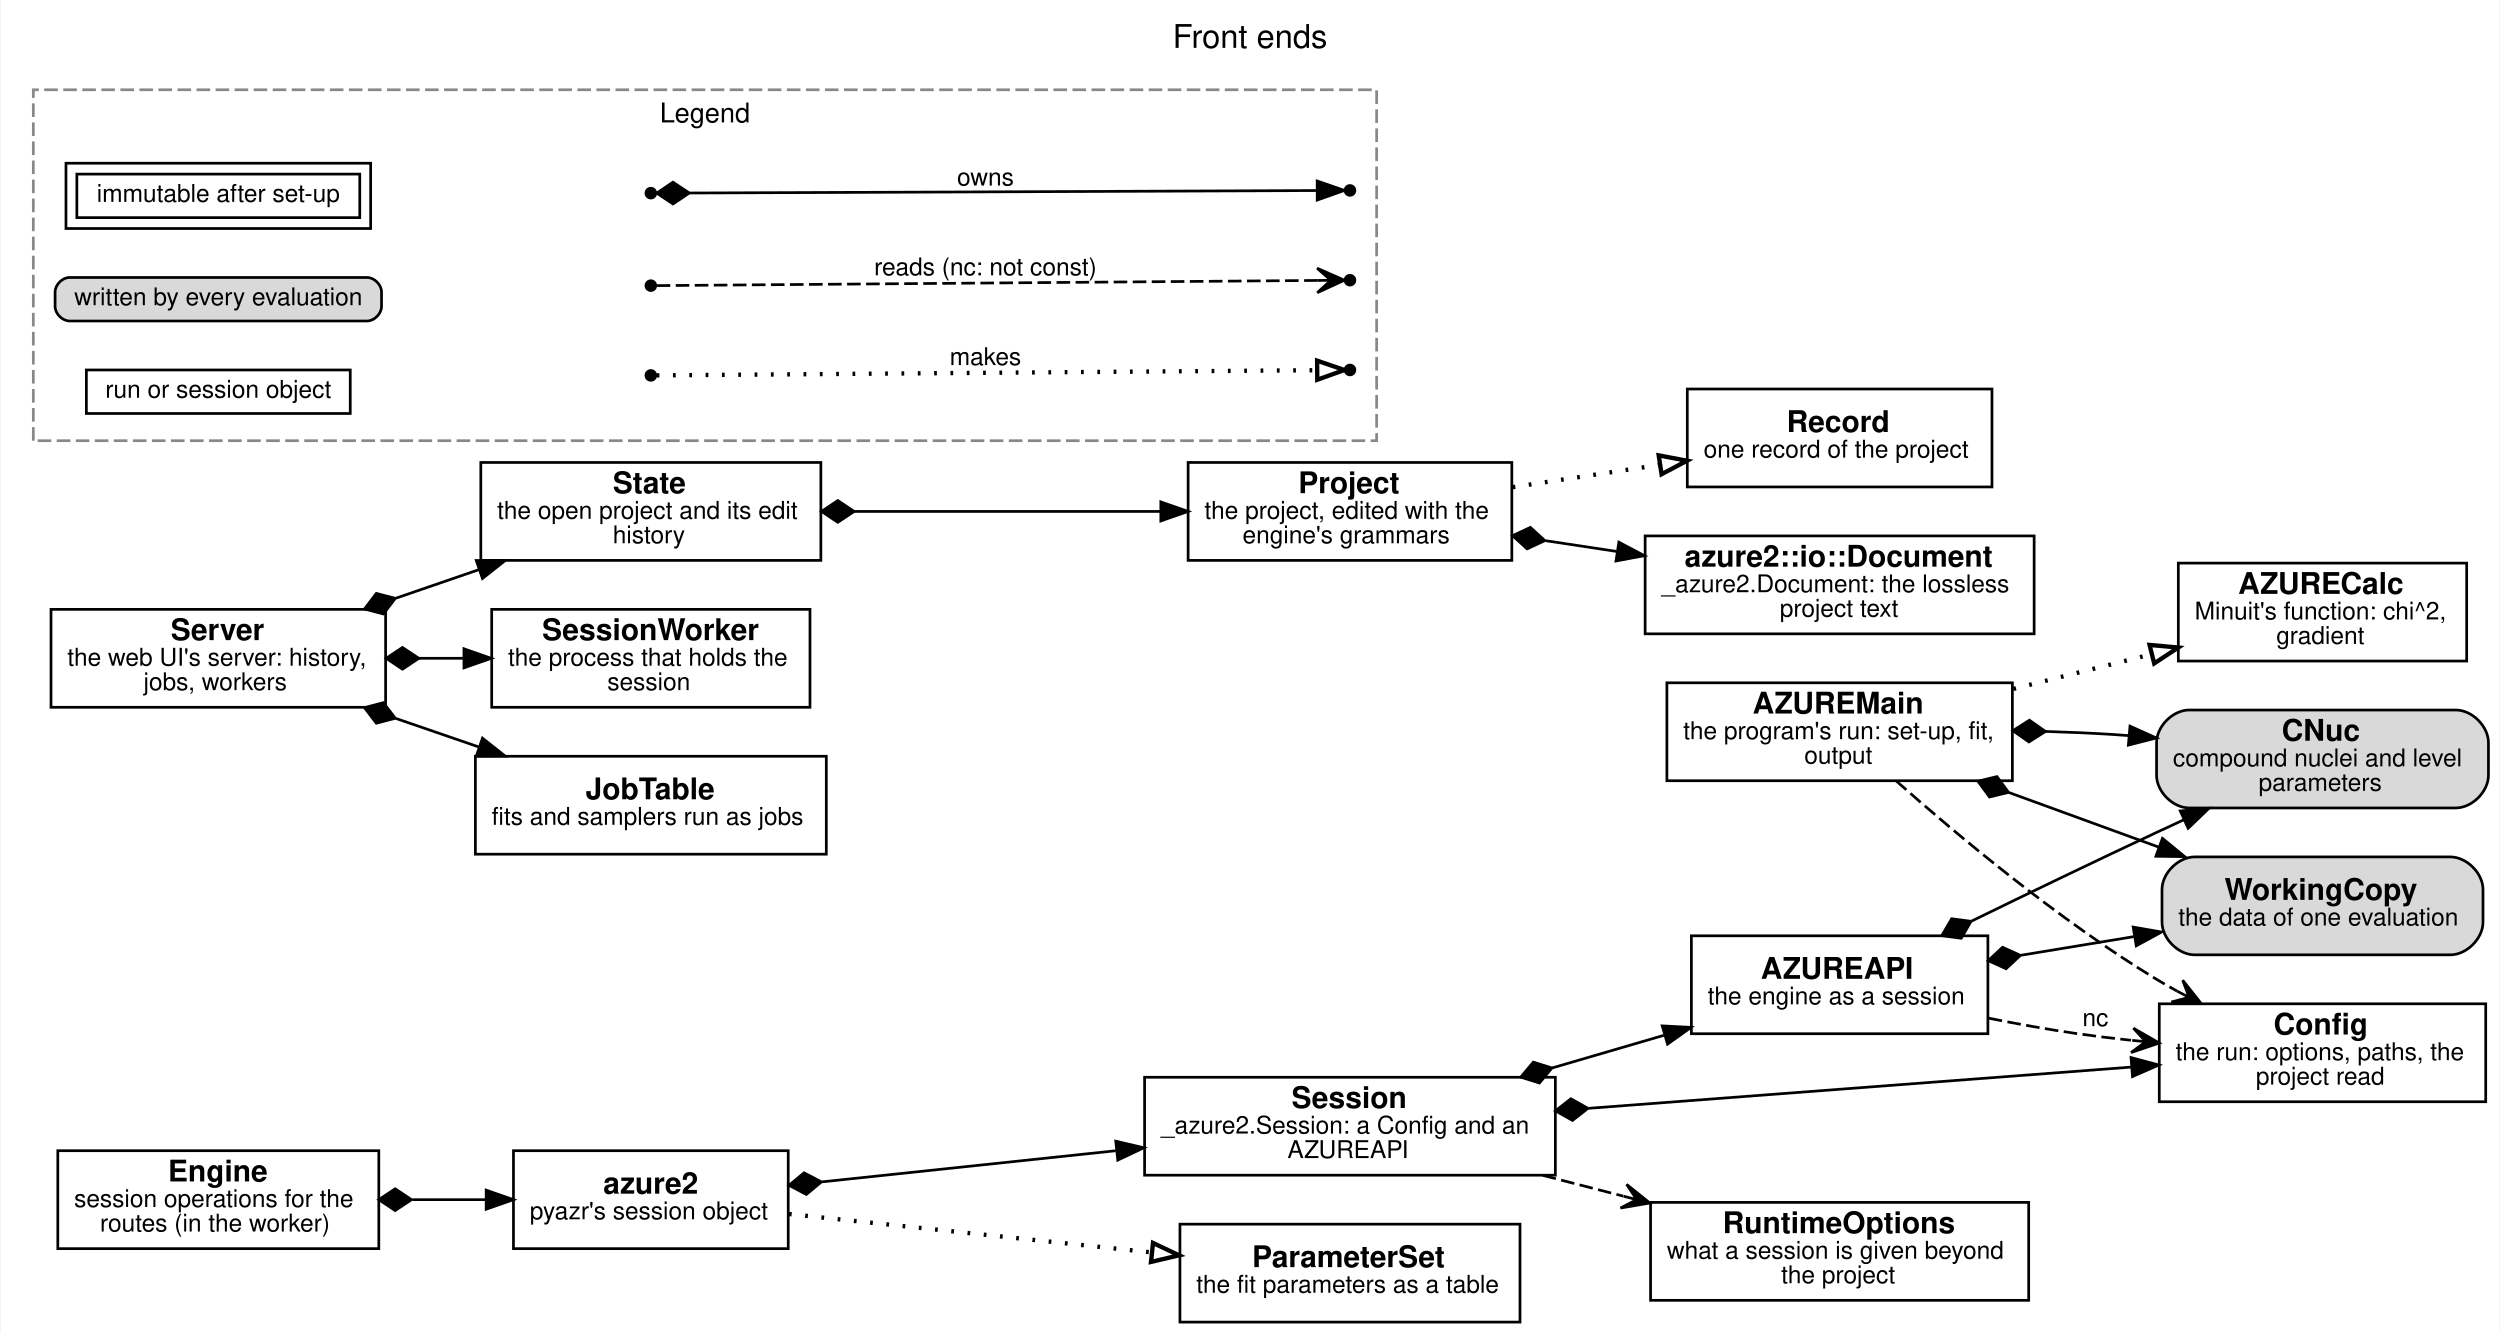
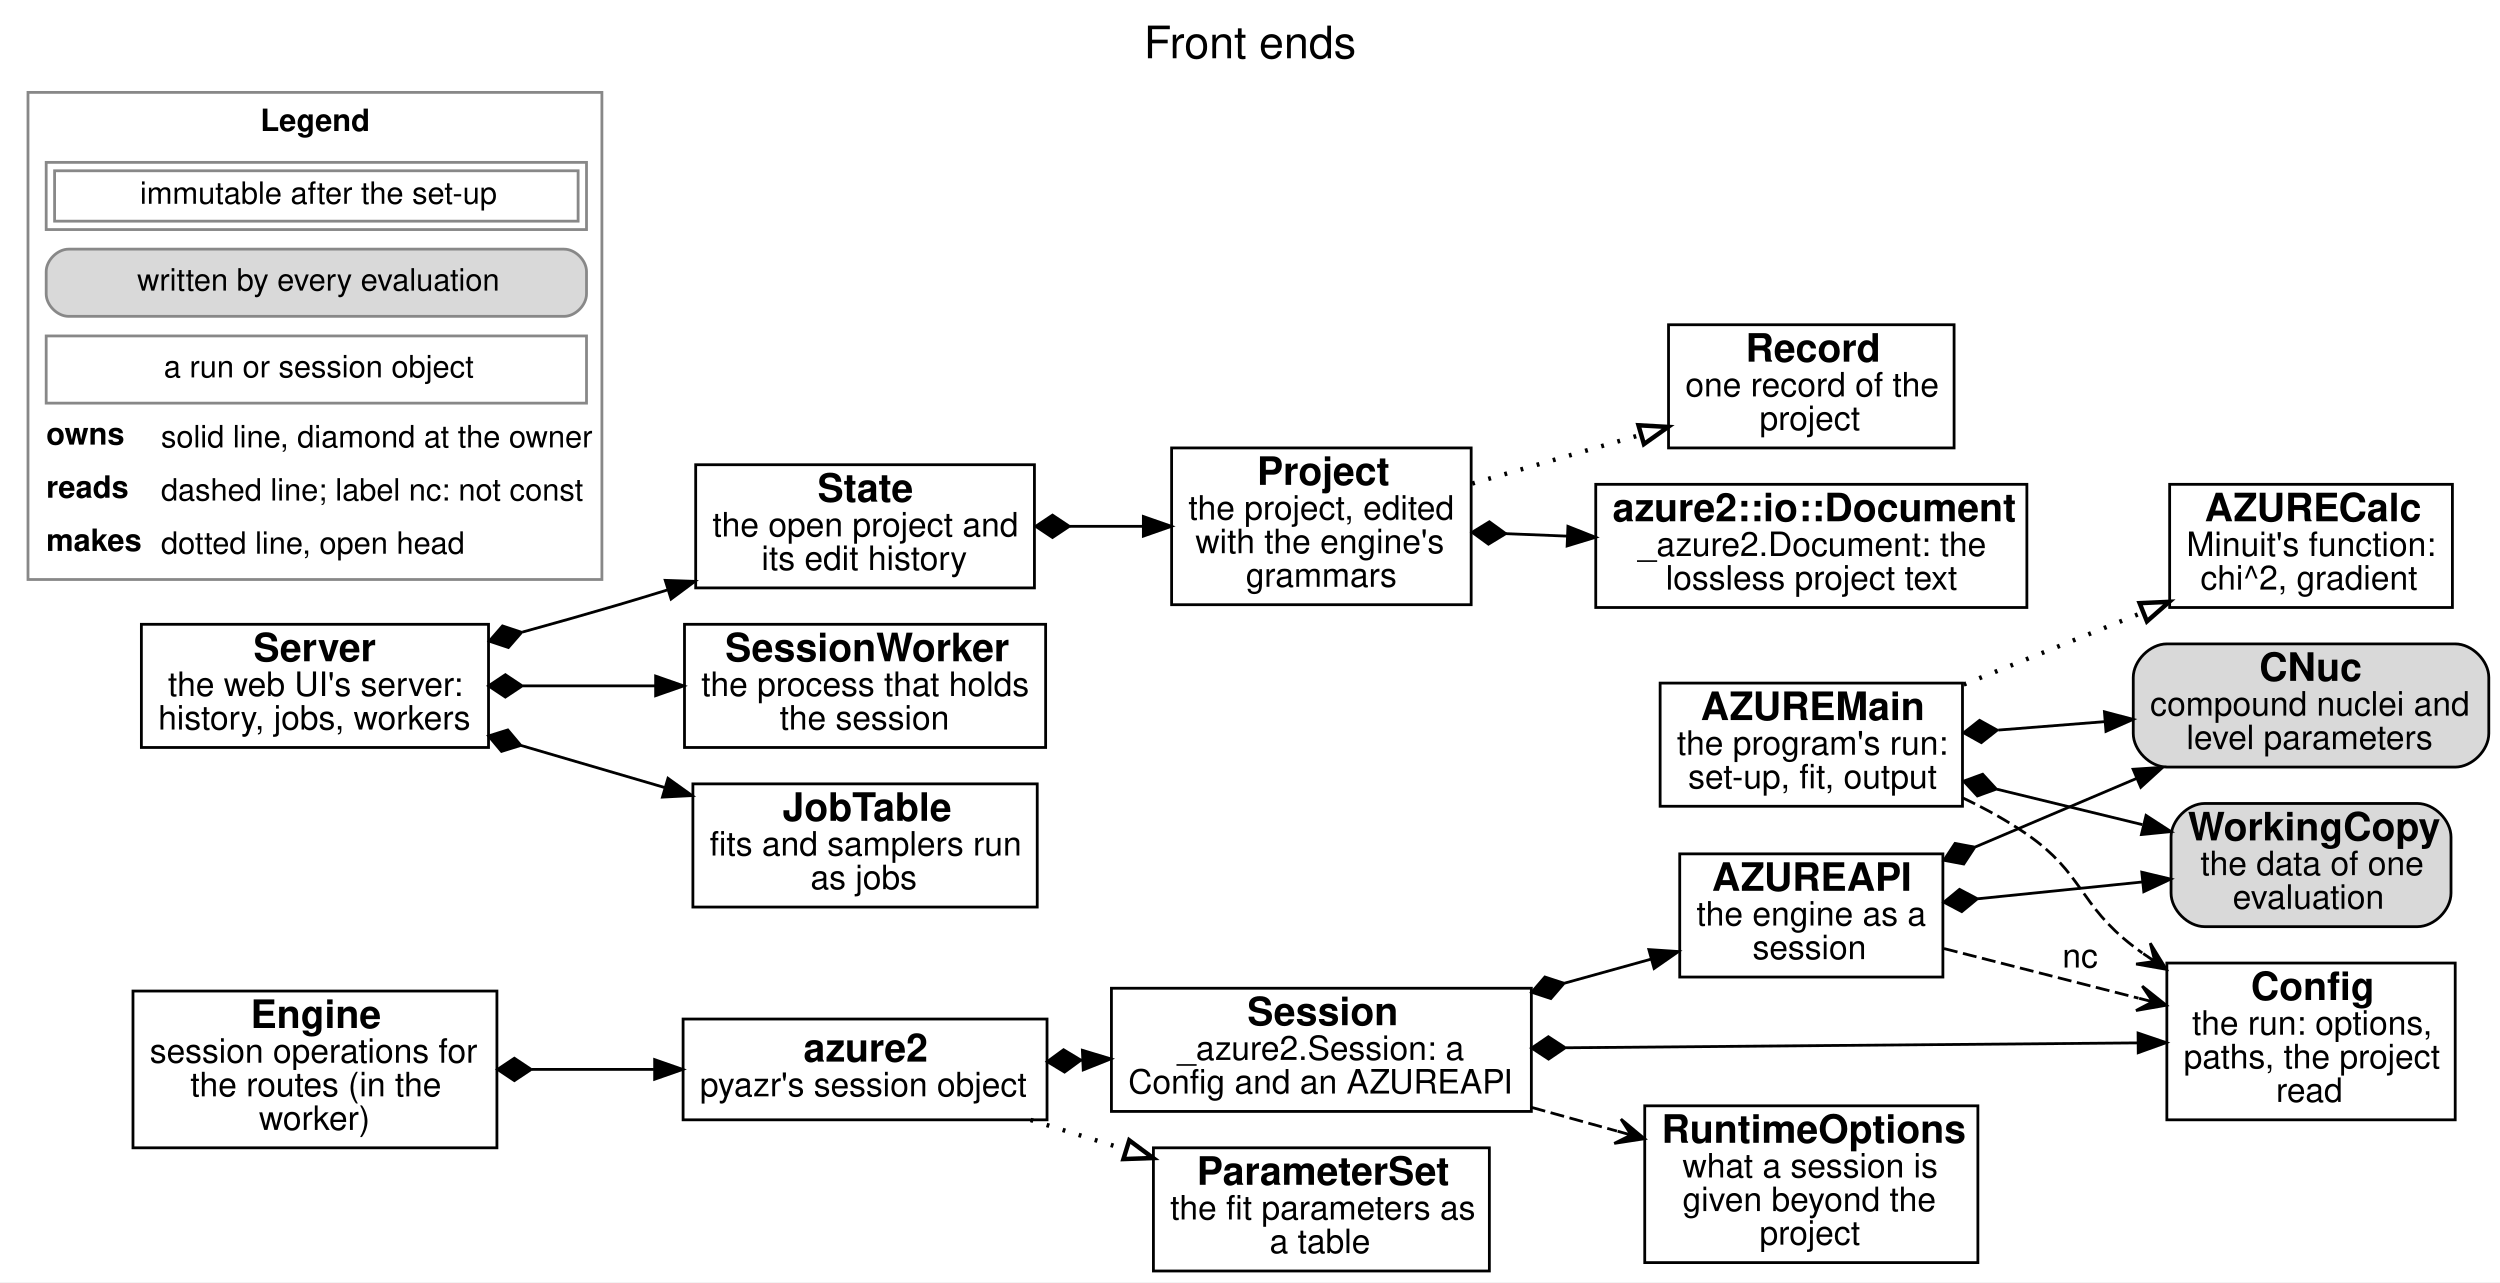
- <svg xmlns="http://www.w3.org/2000/svg" width="919pt" height="490pt" viewBox="0.00 0.00 918.50 490.00">
-   <g id="graph0" class="graph" transform="scale(1 1) rotate(0) translate(4 486)">
-     <polygon fill="white" stroke="transparent" points="-4,4 -4,-486 914.5,-486 914.5,4 -4,4" />
-     <text text-anchor="middle" x="455.25" y="-468.4" font-family="Helvetica" font-size="12.00">Front ends</text>
-     <g id="clust1" class="cluster">
-       <polygon fill="none" stroke="#888888" stroke-dasharray="5,2" points="8,-324 8,-453 501.8,-453 501.8,-324 8,-324" />
-       <text text-anchor="middle" x="254.9" y="-441" font-family="Helvetica" font-size="10.00">Legend</text>
-     </g>
+ <svg xmlns="http://www.w3.org/2000/svg" width="893pt" height="458pt" viewBox="0.00 0.00 893.00 458.00">
+   <g id="graph0" class="graph" transform="scale(1 1) rotate(0) translate(4 454)">
+     <polygon fill="white" stroke="transparent" points="-4,4 -4,-454 889,-454 889,4 -4,4" />
+     <text text-anchor="middle" x="442.5" y="-433.2" font-family="Helvetica" font-size="16.00">Front ends</text>
    <g id="node1" class="node">
-       <polygon fill="white" stroke="black" points="735.5,-235 608.5,-235 608.5,-199 735.5,-199 735.5,-235" />
-       <text text-anchor="start" x="640" y="-223.7" font-family="Helvetica" font-weight="bold" font-size="11.00">AZUREMain</text>
-       <text text-anchor="start" x="614.5" y="-214.3" font-family="Helvetica" font-size="9.00">the program's run: set-up, fit,</text>
-       <text text-anchor="start" x="659" y="-205.3" font-family="Helvetica" font-size="9.00">output</text>
+       <polygon fill="white" stroke="black" points="697,-210 589,-210 589,-166 697,-166 697,-210" />
+       <text text-anchor="start" x="603.5" y="-196.8" font-family="Helvetica" font-weight="bold" font-size="14.00">AZUREMain</text>
+       <text text-anchor="start" x="595" y="-184.4" font-family="Helvetica" font-size="12.00">the program's run:</text>
+       <text text-anchor="start" x="599" y="-172.4" font-family="Helvetica" font-size="12.00">set-up, fit, output</text>
    </g>
    <g id="node2" class="node">
-       <polygon fill="white" stroke="black" points="909.5,-117 789.5,-117 789.5,-81 909.5,-81 909.5,-117" />
-       <text text-anchor="start" x="831.5" y="-105.7" font-family="Helvetica" font-weight="bold" font-size="11.00">Config</text>
-       <text text-anchor="start" x="795.5" y="-96.3" font-family="Helvetica" font-size="9.00">the run: options, paths, the</text>
-       <text text-anchor="start" x="825" y="-87.3" font-family="Helvetica" font-size="9.00">project read</text>
+       <polygon fill="white" stroke="black" points="873,-110 770,-110 770,-54 873,-54 873,-110" />
+       <text text-anchor="start" x="800" y="-96.8" font-family="Helvetica" font-weight="bold" font-size="14.00">Config</text>
+       <text text-anchor="start" x="779" y="-84.4" font-family="Helvetica" font-size="12.00">the run: options,</text>
+       <text text-anchor="start" x="776" y="-72.4" font-family="Helvetica" font-size="12.00">paths, the project</text>
+       <text text-anchor="start" x="809" y="-60.4" font-family="Helvetica" font-size="12.00">read</text>
    </g>
    <g id="edge1" class="edge">
-       <path fill="none" stroke="black" stroke-dasharray="5,2" d="M692.75,-198.96C714.91,-179.33 752.48,-147.84 788.5,-126 790.93,-124.53 793.45,-123.09 796.02,-121.69" />
-       <polygon fill="black" stroke="black" points="804.92,-117.09 798.1,-125.68 800.47,-119.38 796.03,-121.68 796.03,-121.68 796.03,-121.68 800.47,-119.38 793.97,-117.68 804.92,-117.09 804.92,-117.09" />
+       <path fill="none" stroke="black" stroke-dasharray="5,2" d="M697.01,-169.04C705.01,-165.24 712.93,-160.88 720,-156 740.17,-142.06 738.55,-130.93 758,-116 759.05,-115.2 760.12,-114.4 761.2,-113.61" />
+       <polygon fill="black" stroke="black" points="769.82,-107.76 764.08,-117.1 765.69,-110.57 761.55,-113.38 761.55,-113.38 761.55,-113.38 765.69,-110.57 759.02,-109.65 769.82,-107.76 769.82,-107.76" />
    </g>
    <g id="node3" class="node">
-       <path fill="#d9d9d9" stroke="black" d="M898.5,-225C898.5,-225 800.5,-225 800.5,-225 794.5,-225 788.5,-219 788.5,-213 788.5,-213 788.5,-201 788.5,-201 788.5,-195 794.5,-189 800.5,-189 800.5,-189 898.5,-189 898.5,-189 904.5,-189 910.5,-195 910.5,-201 910.5,-201 910.5,-213 910.5,-213 910.5,-219 904.5,-225 898.5,-225" />
-       <text text-anchor="start" x="834.5" y="-213.7" font-family="Helvetica" font-weight="bold" font-size="11.00">CNuc</text>
-       <text text-anchor="start" x="794.5" y="-204.3" font-family="Helvetica" font-size="9.00">compound nuclei and level</text>
-       <text text-anchor="start" x="826" y="-195.3" font-family="Helvetica" font-size="9.00">parameters</text>
+       <path fill="#d9d9d9" stroke="black" d="M873,-224C873,-224 770,-224 770,-224 764,-224 758,-218 758,-212 758,-212 758,-192 758,-192 758,-186 764,-180 770,-180 770,-180 873,-180 873,-180 879,-180 885,-186 885,-192 885,-192 885,-212 885,-212 885,-218 879,-224 873,-224" />
+       <text text-anchor="start" x="803" y="-210.8" font-family="Helvetica" font-weight="bold" font-size="14.00">CNuc</text>
+       <text text-anchor="start" x="764" y="-198.4" font-family="Helvetica" font-size="12.00">compound nuclei and</text>
+       <text text-anchor="start" x="777" y="-186.4" font-family="Helvetica" font-size="12.00">level parameters</text>
    </g>
    <g id="edge2" class="edge">
-       <path fill="none" stroke="black" d="M747.81,-217.12C756.15,-216.87 764.51,-216.51 772.5,-216 774.44,-215.88 776.4,-215.74 778.39,-215.58" />
-       <polygon fill="black" stroke="black" points="747.67,-217.12 741.76,-221.26 735.67,-217.4 741.58,-213.26 747.67,-217.12" />
-       <polygon fill="black" stroke="black" points="778.74,-219.07 788.4,-214.72 778.14,-212.09 778.74,-219.07" />
+       <path fill="none" stroke="black" d="M709.81,-193.22C722.24,-194.21 735.31,-195.24 747.93,-196.24" />
+       <polygon fill="black" stroke="black" points="709.4,-193.19 703.1,-196.7 697.43,-192.24 703.73,-188.73 709.4,-193.19" />
+       <polygon fill="black" stroke="black" points="747.7,-199.74 757.94,-197.04 748.25,-192.76 747.7,-199.74" />
    </g>
    <g id="node4" class="node">
-       <path fill="#d9d9d9" stroke="black" d="M896.5,-171C896.5,-171 802.5,-171 802.5,-171 796.5,-171 790.5,-165 790.5,-159 790.5,-159 790.5,-147 790.5,-147 790.5,-141 796.5,-135 802.5,-135 802.5,-135 896.5,-135 896.5,-135 902.5,-135 908.5,-141 908.5,-147 908.5,-147 908.5,-159 908.5,-159 908.5,-165 902.5,-171 896.5,-171" />
-       <text text-anchor="start" x="813.5" y="-155.2" font-family="Helvetica" font-weight="bold" font-size="11.00">WorkingCopy</text>
-       <text text-anchor="start" x="796.5" y="-145.8" font-family="Helvetica" font-size="9.00">the data of one evaluation</text>
+       <path fill="#d9d9d9" stroke="black" d="M859.5,-167C859.5,-167 783.5,-167 783.5,-167 777.5,-167 771.5,-161 771.5,-155 771.5,-155 771.5,-135 771.5,-135 771.5,-129 777.5,-123 783.5,-123 783.5,-123 859.5,-123 859.5,-123 865.5,-123 871.5,-129 871.5,-135 871.5,-135 871.5,-155 871.5,-155 871.5,-161 865.5,-167 859.5,-167" />
+       <text text-anchor="start" x="777.5" y="-153.8" font-family="Helvetica" font-weight="bold" font-size="14.00">WorkingCopy</text>
+       <text text-anchor="start" x="782" y="-141.4" font-family="Helvetica" font-size="12.00">the data of one</text>
+       <text text-anchor="start" x="793.5" y="-129.4" font-family="Helvetica" font-size="12.00">evaluation</text>
    </g>
    <g id="edge3" class="edge">
-       <path fill="none" stroke="black" d="M734.29,-194.65C752.11,-188.15 771.53,-181.07 789.23,-174.62" />
-       <polygon fill="black" stroke="black" points="734.1,-194.72 729.83,-200.53 722.82,-198.83 727.09,-193.02 734.1,-194.72" />
-       <polygon fill="black" stroke="black" points="790.66,-177.82 798.86,-171.1 788.26,-171.24 790.66,-177.82" />
+       <path fill="none" stroke="black" d="M709.3,-172.09C726.33,-167.94 744.59,-163.49 761.29,-159.43" />
+       <polygon fill="black" stroke="black" points="709.09,-172.14 704.21,-177.45 697.43,-174.98 702.32,-169.68 709.09,-172.14" />
+       <polygon fill="black" stroke="black" points="762.57,-162.72 771.46,-156.95 760.92,-155.91 762.57,-162.72" />
    </g>
    <g id="node5" class="node">
-       <polygon fill="white" stroke="black" points="902.5,-279 796.5,-279 796.5,-243 902.5,-243 902.5,-279" />
-       <text text-anchor="start" x="818.5" y="-267.7" font-family="Helvetica" font-weight="bold" font-size="11.00">AZURECalc</text>
-       <text text-anchor="start" x="802.5" y="-258.3" font-family="Helvetica" font-size="9.00">Minuit's function: chi^2,</text>
-       <text text-anchor="start" x="832.5" y="-249.3" font-family="Helvetica" font-size="9.00">gradient</text>
+       <polygon fill="white" stroke="black" points="872,-281 771,-281 771,-237 872,-237 872,-281" />
+       <text text-anchor="start" x="783.5" y="-267.8" font-family="Helvetica" font-weight="bold" font-size="14.00">AZURECalc</text>
+       <text text-anchor="start" x="777" y="-255.4" font-family="Helvetica" font-size="12.00">Minuit's function:</text>
+       <text text-anchor="start" x="782" y="-243.4" font-family="Helvetica" font-size="12.00">chi^2, gradient</text>
    </g>
    <g id="edge4" class="edge">
-       <path fill="none" stroke="black" stroke-width="1.6" stroke-dasharray="1,5" d="M735.86,-232.76C752.32,-236.89 770.04,-241.33 786.45,-245.44" />
-       <polygon fill="none" stroke="black" stroke-width="1.6" points="785.93,-248.92 796.48,-247.96 787.63,-242.13 785.93,-248.92" />
+       <path fill="none" stroke="black" stroke-width="1.6" stroke-dasharray="1,5" d="M697.43,-209.5C717.67,-217.64 740.82,-226.95 761.53,-235.28" />
+       <polygon fill="none" stroke="black" stroke-width="1.6" points="760.28,-238.55 770.86,-239.03 762.89,-232.05 760.28,-238.55" />
    </g>
    <g id="node6" class="node">
-       <polygon fill="white" stroke="black" points="726.5,-142 617.5,-142 617.5,-106 726.5,-106 726.5,-142" />
-       <text text-anchor="start" x="643" y="-126.2" font-family="Helvetica" font-weight="bold" font-size="11.00">AZUREAPI</text>
-       <text text-anchor="start" x="623.5" y="-116.8" font-family="Helvetica" font-size="9.00">the engine as a session</text>
+       <polygon fill="white" stroke="black" points="690,-149 596,-149 596,-105 690,-105 690,-149" />
+       <text text-anchor="start" x="607.5" y="-135.8" font-family="Helvetica" font-weight="bold" font-size="14.00">AZUREAPI</text>
+       <text text-anchor="start" x="602" y="-123.4" font-family="Helvetica" font-size="12.00">the engine as a</text>
+       <text text-anchor="start" x="622" y="-111.4" font-family="Helvetica" font-size="12.00">session</text>
    </g>
    <g id="edge5" class="edge">
-       <path fill="none" stroke="black" stroke-dasharray="5,2" d="M726.8,-111.71C737.59,-109.55 748.87,-107.52 759.5,-106 765.84,-105.09 772.46,-104.3 779.09,-103.6" />
-       <polygon fill="black" stroke="black" points="789.5,-102.58 779.98,-108.04 784.52,-103.07 779.55,-103.56 779.55,-103.56 779.55,-103.56 784.52,-103.07 779.11,-99.08 789.5,-102.58 789.5,-102.58" />
-       <text text-anchor="middle" x="766" y="-108.8" font-family="Helvetica" font-size="9.00"> nc</text>
+       <path fill="none" stroke="black" stroke-dasharray="5,2" d="M690.37,-115.18C711.64,-109.76 737.12,-103.26 759.88,-97.45" />
+       <polygon fill="black" stroke="black" points="769.79,-94.93 761.21,-101.76 764.94,-96.17 760.1,-97.4 760.1,-97.4 760.1,-97.4 764.94,-96.17 758.98,-93.04 769.79,-94.93 769.79,-94.93" />
+       <text text-anchor="middle" x="739" y="-108.4" font-family="Helvetica" font-size="12.00"> nc</text>
    </g>
    <g id="edge6" class="edge">
-       <path fill="none" stroke="black" d="M720.36,-147.34C741.19,-157.51 766,-169.48 788.5,-180 791.8,-181.54 795.21,-183.12 798.64,-184.7" />
-       <polygon fill="black" stroke="black" points="720.32,-147.32 713.18,-148.28 709.54,-142.05 716.69,-141.09 720.32,-147.32" />
-       <polygon fill="black" stroke="black" points="797.21,-187.89 807.76,-188.86 800.12,-181.52 797.21,-187.89" />
+       <path fill="none" stroke="black" d="M701.68,-151.51C720.11,-159.34 740.56,-168.03 759.23,-175.97" />
+       <polygon fill="black" stroke="black" points="701.42,-151.4 694.33,-152.73 690.37,-146.71 697.46,-145.37 701.42,-151.4" />
+       <polygon fill="black" stroke="black" points="757.95,-179.22 768.52,-179.91 760.69,-172.78 757.95,-179.22" />
    </g>
    <g id="edge7" class="edge">
-       <path fill="none" stroke="black" d="M738.71,-134.86C752.22,-137.09 766.48,-139.45 780.08,-141.69" />
-       <polygon fill="black" stroke="black" points="738.45,-134.81 731.88,-137.78 726.61,-132.86 733.18,-129.89 738.45,-134.81" />
-       <polygon fill="black" stroke="black" points="779.9,-145.21 790.34,-143.39 781.04,-138.31 779.9,-145.21" />
+       <path fill="none" stroke="black" d="M702.44,-132.96C721.36,-134.89 742.36,-137.03 761.34,-138.97" />
+       <polygon fill="black" stroke="black" points="702.31,-132.95 695.94,-136.32 690.37,-131.73 696.75,-128.36 702.31,-132.95" />
+       <polygon fill="black" stroke="black" points="761.05,-142.45 771.35,-139.99 761.76,-135.49 761.05,-142.45" />
    </g>
    <g id="node7" class="node">
-       <polygon fill="white" stroke="black" points="567.5,-90 416.5,-90 416.5,-54 567.5,-54 567.5,-90" />
-       <text text-anchor="start" x="470.5" y="-78.7" font-family="Helvetica" font-weight="bold" font-size="11.00">Session</text>
-       <text text-anchor="start" x="422.5" y="-69.3" font-family="Helvetica" font-size="9.00">_azure2.Session: a Config and an</text>
-       <text text-anchor="start" x="469" y="-60.3" font-family="Helvetica" font-size="9.00">AZUREAPI</text>
+       <polygon fill="white" stroke="black" points="543,-101 393,-101 393,-57 543,-57 543,-101" />
+       <text text-anchor="start" x="441.5" y="-87.8" font-family="Helvetica" font-weight="bold" font-size="14.00">Session</text>
+       <text text-anchor="start" x="416.5" y="-75.4" font-family="Helvetica" font-size="12.00">_azure2.Session: a</text>
+       <text text-anchor="start" x="399" y="-63.4" font-family="Helvetica" font-size="12.00">Config and an AZUREAPI</text>
    </g>
    <g id="edge8" class="edge">
-       <path fill="none" stroke="black" d="M579.81,-78.59C641.18,-83.25 722.35,-89.42 779.36,-93.75" />
-       <polygon fill="black" stroke="black" points="579.49,-78.57 573.2,-82.1 567.52,-77.66 573.81,-74.13 579.49,-78.57" />
-       <polygon fill="black" stroke="black" points="779.12,-97.24 789.35,-94.51 779.65,-90.26 779.12,-97.24" />
+       <path fill="none" stroke="black" d="M555.39,-79.74C618.73,-80.28 703.17,-81 759.56,-81.48" />
+       <polygon fill="black" stroke="black" points="555.11,-79.74 549.08,-83.68 543.11,-79.63 549.15,-75.68 555.11,-79.74" />
+       <polygon fill="black" stroke="black" points="759.72,-84.98 769.75,-81.57 759.78,-77.98 759.72,-84.98" />
    </g>
    <g id="edge9" class="edge">
-       <path fill="none" stroke="black" d="M566.41,-93.45C580.01,-97.42 594.11,-101.54 607.39,-105.42" />
-       <polygon fill="black" stroke="black" points="566.27,-93.41 559.39,-95.56 554.76,-90.04 561.64,-87.88 566.27,-93.41" />
-       <polygon fill="black" stroke="black" points="606.78,-108.89 617.36,-108.33 608.74,-102.17 606.78,-108.89" />
+       <path fill="none" stroke="black" d="M554.87,-102.82C565.39,-105.74 575.92,-108.67 585.84,-111.42" />
+       <polygon fill="black" stroke="black" points="554.68,-102.77 547.83,-105.02 543.12,-99.57 549.97,-97.31 554.68,-102.77" />
+       <polygon fill="black" stroke="black" points="584.97,-114.81 595.54,-114.11 586.84,-108.06 584.97,-114.81" />
    </g>
    <g id="node8" class="node">
-       <polygon fill="white" stroke="black" points="741.5,-44 602.5,-44 602.5,-8 741.5,-8 741.5,-44" />
-       <text text-anchor="start" x="629" y="-32.7" font-family="Helvetica" font-weight="bold" font-size="11.00">RuntimeOptions</text>
-       <text text-anchor="start" x="608.5" y="-23.3" font-family="Helvetica" font-size="9.00">what a session is given beyond</text>
-       <text text-anchor="start" x="650.5" y="-14.3" font-family="Helvetica" font-size="9.00">the project</text>
+       <polygon fill="white" stroke="black" points="702.5,-59 583.5,-59 583.5,-3 702.5,-3 702.5,-59" />
+       <text text-anchor="start" x="589.5" y="-45.8" font-family="Helvetica" font-weight="bold" font-size="14.00">RuntimeOptions</text>
+       <text text-anchor="start" x="597" y="-33.4" font-family="Helvetica" font-size="12.00">what a session is</text>
+       <text text-anchor="start" x="597" y="-21.4" font-family="Helvetica" font-size="12.00">given beyond the</text>
+       <text text-anchor="start" x="624.5" y="-9.4" font-family="Helvetica" font-size="12.00">project</text>
    </g>
    <g id="edge10" class="edge">
-       <path fill="none" stroke="black" stroke-dasharray="5,2" d="M562.84,-53.95C572.55,-51.44 582.59,-48.85 592.45,-46.3" />
-       <polygon fill="black" stroke="black" points="602.24,-43.77 593.68,-50.63 597.4,-45.02 592.56,-46.27 592.56,-46.27 592.56,-46.27 597.4,-45.02 591.43,-41.92 602.24,-43.77 602.24,-43.77" />
+       <path fill="none" stroke="black" stroke-dasharray="5,2" d="M543.12,-58.43C553.23,-55.63 563.57,-52.76 573.58,-49.98" />
+       <polygon fill="black" stroke="black" points="583.45,-47.25 575.01,-54.26 578.63,-48.58 573.81,-49.92 573.81,-49.92 573.81,-49.92 578.63,-48.58 572.61,-45.58 583.45,-47.25 583.45,-47.25" />
    </g>
    <g id="node9" class="node">
-       <polygon fill="white" stroke="black" points="285.5,-63 184.5,-63 184.5,-27 285.5,-27 285.5,-63" />
-       <text text-anchor="start" x="217.5" y="-47.2" font-family="Helvetica" font-weight="bold" font-size="11.00">azure2</text>
-       <text text-anchor="start" x="190.5" y="-37.8" font-family="Helvetica" font-size="9.00">pyazr's session object</text>
+       <polygon fill="white" stroke="black" points="370,-90 240,-90 240,-54 370,-54 370,-90" />
+       <text text-anchor="start" x="283" y="-74.8" font-family="Helvetica" font-weight="bold" font-size="14.00">azure2</text>
+       <text text-anchor="start" x="246" y="-62.4" font-family="Helvetica" font-size="12.00">pyazr's session object</text>
    </g>
    <g id="edge11" class="edge">
-       <path fill="none" stroke="black" d="M297.96,-51.56C330.39,-54.99 370.6,-59.25 405.91,-62.99" />
-       <polygon fill="black" stroke="black" points="297.71,-51.53 291.32,-54.88 285.77,-50.27 292.16,-46.92 297.71,-51.53" />
-       <polygon fill="black" stroke="black" points="405.9,-66.51 416.21,-64.08 406.64,-59.55 405.9,-66.51" />
+       <path fill="none" stroke="black" d="M382.1,-75.31C382.32,-75.32 382.54,-75.33 382.77,-75.34" />
+       <polygon fill="black" stroke="black" points="382.08,-75.31 375.91,-79.04 370.09,-74.79 376.26,-71.05 382.08,-75.31" />
+       <polygon fill="black" stroke="black" points="382.63,-78.83 392.77,-75.77 382.93,-71.84 382.63,-78.83" />
    </g>
    <g id="node10" class="node">
-       <polygon fill="white" stroke="black" points="554.5,-36 429.5,-36 429.5,0 554.5,0 554.5,-36" />
-       <text text-anchor="start" x="456" y="-20.2" font-family="Helvetica" font-weight="bold" font-size="11.00">ParameterSet</text>
-       <text text-anchor="start" x="435.5" y="-10.8" font-family="Helvetica" font-size="9.00">the fit parameters as a table</text>
+       <polygon fill="white" stroke="black" points="528,-44 408,-44 408,0 528,0 528,-44" />
+       <text text-anchor="start" x="423.5" y="-30.8" font-family="Helvetica" font-weight="bold" font-size="14.00">ParameterSet</text>
+       <text text-anchor="start" x="414" y="-18.4" font-family="Helvetica" font-size="12.00">the fit parameters as</text>
+       <text text-anchor="start" x="449.5" y="-6.4" font-family="Helvetica" font-size="12.00">a table</text>
    </g>
    <g id="edge12" class="edge">
-       <path fill="none" stroke="black" stroke-width="1.6" stroke-dasharray="1,5" d="M285.77,-39.73C323.75,-35.71 376.6,-30.11 419.15,-25.61" />
-       <polygon fill="none" stroke="black" stroke-width="1.6" points="419.6,-29.08 429.18,-24.55 418.86,-22.12 419.6,-29.08" />
+       <path fill="none" stroke="black" stroke-width="1.6" stroke-dasharray="1,5" d="M364.12,-53.95C375.13,-50.53 386.74,-46.92 398.05,-43.41" />
+       <polygon fill="none" stroke="black" stroke-width="1.6" points="399.37,-46.67 407.88,-40.36 397.29,-39.98 399.37,-46.67" />
    </g>
    <g id="node11" class="node">
-       <polygon fill="white" stroke="black" points="551.5,-316 432.5,-316 432.5,-280 551.5,-280 551.5,-316" />
-       <text text-anchor="start" x="473" y="-304.7" font-family="Helvetica" font-weight="bold" font-size="11.00">Project</text>
-       <text text-anchor="start" x="438.5" y="-295.3" font-family="Helvetica" font-size="9.00">the project, edited with the</text>
-       <text text-anchor="start" x="452.5" y="-286.3" font-family="Helvetica" font-size="9.00">engine's grammars</text>
+       <polygon fill="white" stroke="black" points="521.5,-294 414.5,-294 414.5,-238 521.5,-238 521.5,-294" />
+       <text text-anchor="start" x="445" y="-280.8" font-family="Helvetica" font-weight="bold" font-size="14.00">Project</text>
+       <text text-anchor="start" x="420.5" y="-268.4" font-family="Helvetica" font-size="12.00">the project, edited</text>
+       <text text-anchor="start" x="423" y="-256.4" font-family="Helvetica" font-size="12.00">with the engine's</text>
+       <text text-anchor="start" x="441" y="-244.4" font-family="Helvetica" font-size="12.00">grammars</text>
    </g>
    <g id="node12" class="node">
-       <polygon fill="white" stroke="black" points="728,-343 616,-343 616,-307 728,-307 728,-343" />
-       <text text-anchor="start" x="652.5" y="-327.2" font-family="Helvetica" font-weight="bold" font-size="11.00">Record</text>
-       <text text-anchor="start" x="622" y="-317.8" font-family="Helvetica" font-size="9.00">one record of the project</text>
+       <polygon fill="white" stroke="black" points="694,-338 592,-338 592,-294 694,-294 694,-338" />
+       <text text-anchor="start" x="619.5" y="-324.8" font-family="Helvetica" font-weight="bold" font-size="14.00">Record</text>
+       <text text-anchor="start" x="598" y="-312.4" font-family="Helvetica" font-size="12.00">one record of the</text>
+       <text text-anchor="start" x="624.5" y="-300.4" font-family="Helvetica" font-size="12.00">project</text>
    </g>
    <g id="edge14" class="edge">
-       <path fill="none" stroke="black" stroke-width="1.6" stroke-dasharray="1,5" d="M551.78,-306.92C569.05,-309.54 588.04,-312.42 605.69,-315.09" />
-       <polygon fill="none" stroke="black" stroke-width="1.6" points="605.49,-318.6 615.9,-316.64 606.54,-311.68 605.49,-318.6" />
+       <path fill="none" stroke="black" stroke-width="1.6" stroke-dasharray="1,5" d="M521.85,-281.27C540.89,-286.78 562.51,-293.02 582.11,-298.69" />
+       <polygon fill="none" stroke="black" stroke-width="1.6" points="581.27,-302.09 591.85,-301.5 583.21,-295.37 581.27,-302.09" />
    </g>
    <g id="node13" class="node">
-       <polygon fill="white" stroke="black" points="743.5,-289 600.5,-289 600.5,-253 743.5,-253 743.5,-289" />
-       <text text-anchor="start" x="615" y="-277.7" font-family="Helvetica" font-weight="bold" font-size="11.00">azure2::io::Document</text>
-       <text text-anchor="start" x="606.5" y="-268.3" font-family="Helvetica" font-size="9.00">_azure2.Document: the lossless</text>
-       <text text-anchor="start" x="650" y="-259.3" font-family="Helvetica" font-size="9.00">project text</text>
+       <polygon fill="white" stroke="black" points="720,-281 566,-281 566,-237 720,-237 720,-281" />
+       <text text-anchor="start" x="572" y="-267.8" font-family="Helvetica" font-weight="bold" font-size="14.00">azure2::io::Document</text>
+       <text text-anchor="start" x="581" y="-255.4" font-family="Helvetica" font-size="12.00">_azure2.Document: the</text>
+       <text text-anchor="start" x="591" y="-243.4" font-family="Helvetica" font-size="12.00">lossless project text</text>
    </g>
    <g id="edge13" class="edge">
-       <path fill="none" stroke="black" d="M564,-287.23C572.57,-285.93 581.37,-284.6 590.06,-283.28" />
-       <polygon fill="black" stroke="black" points="563.64,-287.28 558.31,-292.14 551.78,-289.08 557.11,-284.23 563.64,-287.28" />
-       <polygon fill="black" stroke="black" points="590.84,-286.7 600.21,-281.74 589.79,-279.78 590.84,-286.7" />
+       <path fill="none" stroke="black" d="M533.87,-263.38C541.06,-263.08 548.46,-262.79 555.85,-262.49" />
+       <polygon fill="black" stroke="black" points="533.84,-263.38 528,-267.62 521.85,-263.86 527.68,-259.62 533.84,-263.38" />
+       <polygon fill="black" stroke="black" points="556.06,-265.98 565.92,-262.08 555.78,-258.99 556.06,-265.98" />
    </g>
    <g id="node14" class="node">
-       <polygon fill="white" stroke="black" points="137.5,-262 14.5,-262 14.5,-226 137.5,-226 137.5,-262" />
-       <text text-anchor="start" x="58.5" y="-250.7" font-family="Helvetica" font-weight="bold" font-size="11.00">Server</text>
-       <text text-anchor="start" x="20.5" y="-241.3" font-family="Helvetica" font-size="9.00">the web UI's server: history,</text>
-       <text text-anchor="start" x="48.5" y="-232.3" font-family="Helvetica" font-size="9.00">jobs, workers</text>
+       <polygon fill="white" stroke="black" points="170.5,-231 46.5,-231 46.5,-187 170.5,-187 170.5,-231" />
+       <text text-anchor="start" x="86.5" y="-217.8" font-family="Helvetica" font-weight="bold" font-size="14.00">Server</text>
+       <text text-anchor="start" x="56" y="-205.4" font-family="Helvetica" font-size="12.00">the web UI's server:</text>
+       <text text-anchor="start" x="52.5" y="-193.4" font-family="Helvetica" font-size="12.00">history, jobs, workers</text>
    </g>
    <g id="node15" class="node">
-       <polygon fill="white" stroke="black" points="297.5,-316 172.5,-316 172.5,-280 297.5,-280 297.5,-316" />
-       <text text-anchor="start" x="221" y="-304.7" font-family="Helvetica" font-weight="bold" font-size="11.00">State</text>
-       <text text-anchor="start" x="178.5" y="-295.3" font-family="Helvetica" font-size="9.00">the open project and its edit</text>
-       <text text-anchor="start" x="221" y="-286.3" font-family="Helvetica" font-size="9.00">history</text>
+       <polygon fill="white" stroke="black" points="365.5,-288 244.5,-288 244.5,-244 365.5,-244 365.5,-288" />
+       <text text-anchor="start" x="288" y="-274.8" font-family="Helvetica" font-weight="bold" font-size="14.00">State</text>
+       <text text-anchor="start" x="250.5" y="-262.4" font-family="Helvetica" font-size="12.00">the open project and</text>
+       <text text-anchor="start" x="268" y="-250.4" font-family="Helvetica" font-size="12.00">its edit history</text>
    </g>
    <g id="edge16" class="edge">
-       <path fill="none" stroke="black" d="M141.27,-266.1C151.39,-269.59 161.84,-273.18 171.91,-276.64" />
-       <polygon fill="black" stroke="black" points="141.06,-266.03 134.09,-267.87 129.72,-262.13 136.69,-260.3 141.06,-266.03" />
-       <polygon fill="black" stroke="black" points="170.83,-279.97 181.42,-279.92 173.11,-273.35 170.83,-279.97" />
+       <path fill="none" stroke="black" d="M182.64,-228.23C194.16,-231.4 205.92,-234.73 217,-238 222.65,-239.67 228.5,-241.45 234.36,-243.26" />
+       <polygon fill="black" stroke="black" points="182.33,-228.14 175.49,-230.42 170.76,-224.98 177.6,-222.7 182.33,-228.14" />
+       <polygon fill="black" stroke="black" points="233.62,-246.7 244.21,-246.34 235.71,-240.02 233.62,-246.7" />
    </g>
    <g id="node16" class="node">
-       <polygon fill="white" stroke="black" points="293.5,-262 176.5,-262 176.5,-226 293.5,-226 293.5,-262" />
-       <text text-anchor="start" x="195" y="-250.7" font-family="Helvetica" font-weight="bold" font-size="11.00">SessionWorker</text>
-       <text text-anchor="start" x="182.5" y="-241.3" font-family="Helvetica" font-size="9.00">the process that holds the</text>
-       <text text-anchor="start" x="219" y="-232.3" font-family="Helvetica" font-size="9.00">session</text>
+       <polygon fill="white" stroke="black" points="369.5,-231 240.5,-231 240.5,-187 369.5,-187 369.5,-231" />
+       <text text-anchor="start" x="255" y="-217.8" font-family="Helvetica" font-weight="bold" font-size="14.00">SessionWorker</text>
+       <text text-anchor="start" x="246.5" y="-205.4" font-family="Helvetica" font-size="12.00">the process that holds</text>
+       <text text-anchor="start" x="274.5" y="-193.4" font-family="Helvetica" font-size="12.00">the session</text>
    </g>
    <g id="edge17" class="edge">
-       <path fill="none" stroke="black" d="M149.74,-244C155.17,-244 160.63,-244 166.03,-244" />
-       <polygon fill="black" stroke="black" points="149.7,-244 143.7,-248 137.7,-244 143.7,-240 149.7,-244" />
-       <polygon fill="black" stroke="black" points="166.3,-247.5 176.3,-244 166.3,-240.5 166.3,-247.5" />
+       <path fill="none" stroke="black" d="M182.71,-209C198.22,-209 214.59,-209 230.12,-209" />
+       <polygon fill="black" stroke="black" points="182.51,-209 176.51,-213 170.51,-209 176.51,-205 182.51,-209" />
+       <polygon fill="black" stroke="black" points="230.19,-212.5 240.19,-209 230.19,-205.5 230.19,-212.5" />
    </g>
    <g id="node18" class="node">
-       <polygon fill="white" stroke="black" points="299.5,-208 170.5,-208 170.5,-172 299.5,-172 299.5,-208" />
-       <text text-anchor="start" x="211" y="-192.2" font-family="Helvetica" font-weight="bold" font-size="11.00">JobTable</text>
-       <text text-anchor="start" x="176.5" y="-182.8" font-family="Helvetica" font-size="9.00">fits and samplers run as jobs</text>
+       <polygon fill="white" stroke="black" points="366.5,-174 243.5,-174 243.5,-130 366.5,-130 366.5,-174" />
+       <text text-anchor="start" x="275.5" y="-160.8" font-family="Helvetica" font-weight="bold" font-size="14.00">JobTable</text>
+       <text text-anchor="start" x="249.5" y="-148.4" font-family="Helvetica" font-size="12.00">fits and samplers run</text>
+       <text text-anchor="start" x="285.5" y="-136.4" font-family="Helvetica" font-size="12.00">as jobs</text>
    </g>
    <g id="edge18" class="edge">
-       <path fill="none" stroke="black" d="M141.27,-221.9C151.39,-218.41 161.84,-214.82 171.91,-211.36" />
-       <polygon fill="black" stroke="black" points="141.06,-221.97 136.69,-227.7 129.72,-225.87 134.09,-220.13 141.06,-221.97" />
-       <polygon fill="black" stroke="black" points="173.11,-214.65 181.42,-208.08 170.83,-208.03 173.11,-214.65" />
+       <path fill="none" stroke="black" d="M182.14,-187.71C198.95,-182.79 216.81,-177.55 233.52,-172.66" />
+       <polygon fill="black" stroke="black" points="182.02,-187.75 177.39,-193.27 170.51,-191.12 175.14,-185.6 182.02,-187.75" />
+       <polygon fill="black" stroke="black" points="234.6,-175.99 243.21,-169.82 232.63,-169.27 234.6,-175.99" />
    </g>
    <g id="edge15" class="edge">
-       <path fill="none" stroke="black" d="M309.81,-298C345.31,-298 387.6,-298 422.4,-298" />
-       <polygon fill="black" stroke="black" points="309.73,-298 303.73,-302 297.73,-298 303.73,-294 309.73,-298" />
-       <polygon fill="black" stroke="black" points="422.47,-301.5 432.47,-298 422.47,-294.5 422.47,-301.5" />
+       <path fill="none" stroke="black" d="M378.06,-266C386.76,-266 395.59,-266 404.15,-266" />
+       <polygon fill="black" stroke="black" points="377.95,-266 371.95,-270 365.95,-266 371.95,-262 377.95,-266" />
+       <polygon fill="black" stroke="black" points="404.41,-269.5 414.41,-266 404.41,-262.5 404.41,-269.5" />
    </g>
    <g id="node17" class="node">
-       <polygon fill="white" stroke="black" points="135,-63 17,-63 17,-27 135,-27 135,-63" />
-       <text text-anchor="start" x="57.5" y="-51.7" font-family="Helvetica" font-weight="bold" font-size="11.00">Engine</text>
-       <text text-anchor="start" x="23" y="-42.3" font-family="Helvetica" font-size="9.00">session operations for the</text>
-       <text text-anchor="start" x="32.5" y="-33.3" font-family="Helvetica" font-size="9.00">routes (in the worker)</text>
+       <polygon fill="white" stroke="black" points="173.5,-100 43.5,-100 43.5,-44 173.5,-44 173.5,-100" />
+       <text text-anchor="start" x="85.5" y="-86.8" font-family="Helvetica" font-weight="bold" font-size="14.00">Engine</text>
+       <text text-anchor="start" x="49.5" y="-74.4" font-family="Helvetica" font-size="12.00">session operations for</text>
+       <text text-anchor="start" x="64" y="-62.4" font-family="Helvetica" font-size="12.00">the routes (in the</text>
+       <text text-anchor="start" x="88.5" y="-50.4" font-family="Helvetica" font-size="12.00">worker)</text>
    </g>
    <g id="edge19" class="edge">
-       <path fill="none" stroke="black" d="M147.39,-45C156.38,-45 165.52,-45 174.32,-45" />
-       <polygon fill="black" stroke="black" points="147.01,-45 141.01,-49 135.01,-45 141.01,-41 147.01,-45" />
-       <polygon fill="black" stroke="black" points="174.47,-48.5 184.47,-45 174.47,-41.5 174.47,-48.5" />
+       <path fill="none" stroke="black" d="M185.9,-72C200.26,-72 215.26,-72 229.57,-72" />
+       <polygon fill="black" stroke="black" points="185.73,-72 179.73,-76 173.73,-72 179.73,-68 185.73,-72" />
+       <polygon fill="black" stroke="black" points="229.84,-75.5 239.84,-72 229.84,-68.5 229.84,-75.5" />
    </g>
    <g id="node19" class="node">
-       <polygon fill="white" stroke="black" points="128,-422 24,-422 24,-406 128,-406 128,-422" />
-       <polygon fill="none" stroke="black" points="132,-426 20,-426 20,-402 132,-402 132,-426" />
-       <text text-anchor="middle" x="76" y="-411.8" font-family="Helvetica" font-size="9.00">immutable after set-up</text>
-     </g>
-     <g id="node22" class="node">
-       <ellipse fill="black" stroke="black" cx="235" cy="-415" rx="1.8" ry="1.8" />
-     </g>
-     <g id="node20" class="node">
-       <path fill="#d9d9d9" stroke="black" d="M130.67,-384C130.67,-384 21.33,-384 21.33,-384 18.67,-384 16,-381.33 16,-378.67 16,-378.67 16,-373.33 16,-373.33 16,-370.67 18.67,-368 21.33,-368 21.33,-368 130.67,-368 130.67,-368 133.33,-368 136,-370.67 136,-373.33 136,-373.33 136,-378.67 136,-378.67 136,-381.33 133.33,-384 130.67,-384" />
-       <text text-anchor="middle" x="76" y="-373.8" font-family="Helvetica" font-size="9.00">written by every evaluation</text>
-     </g>
-     <g id="node24" class="node">
-       <ellipse fill="black" stroke="black" cx="235" cy="-381" rx="1.8" ry="1.8" />
-     </g>
-     <g id="node21" class="node">
-       <polygon fill="white" stroke="black" points="124.5,-350 27.5,-350 27.5,-334 124.5,-334 124.5,-350" />
-       <text text-anchor="middle" x="76" y="-339.8" font-family="Helvetica" font-size="9.00">run or session object</text>
-     </g>
-     <g id="node26" class="node">
-       <ellipse fill="black" stroke="black" cx="235" cy="-348" rx="1.8" ry="1.8" />
-     </g>
-     <g id="node23" class="node">
-       <ellipse fill="black" stroke="black" cx="492" cy="-416" rx="1.8" ry="1.8" />
-     </g>
-     <g id="edge20" class="edge">
-       <path fill="none" stroke="black" d="M249.27,-415.05C293.98,-415.23 438.52,-415.79 479.86,-415.96" />
-       <polygon fill="black" stroke="black" points="249.14,-415.05 243.12,-419.03 237.14,-415 243.15,-411.03 249.14,-415.05" />
-       <polygon fill="black" stroke="black" points="479.94,-419.46 489.95,-416 479.96,-412.46 479.94,-419.46" />
-       <text text-anchor="middle" x="358" y="-417.8" font-family="Helvetica" font-size="9.00"> owns</text>
-     </g>
-     <g id="node25" class="node">
-       <ellipse fill="black" stroke="black" cx="492" cy="-383" rx="1.8" ry="1.8" />
-     </g>
-     <g id="edge21" class="edge">
-       <path fill="none" stroke="black" stroke-dasharray="5,2" d="M237.14,-381.01C253.12,-381.13 433.02,-382.55 479.89,-382.91" />
-       <polygon fill="black" stroke="black" points="489.95,-382.99 479.91,-387.41 484.95,-382.95 479.95,-382.91 479.95,-382.91 479.95,-382.91 484.95,-382.95 479.98,-378.41 489.95,-382.99 489.95,-382.99" />
-       <text text-anchor="middle" x="358" y="-384.8" font-family="Helvetica" font-size="9.00"> reads (nc: not const)</text>
-     </g>
-     <g id="node27" class="node">
-       <ellipse fill="black" stroke="black" cx="492" cy="-350" rx="1.8" ry="1.8" />
-     </g>
-     <g id="edge22" class="edge">
-       <path fill="none" stroke="black" stroke-width="1.6" stroke-dasharray="1,5" d="M237.14,-348.01C253.12,-348.13 433.02,-349.55 479.89,-349.91" />
-       <polygon fill="none" stroke="black" stroke-width="1.6" points="479.92,-353.41 489.95,-349.99 479.98,-346.41 479.92,-353.41" />
-       <text text-anchor="middle" x="358" y="-351.8" font-family="Helvetica" font-size="9.00"> makes</text>
+       <text text-anchor="start" x="89" y="-407.2" font-family="Helvetica" font-weight="bold" font-size="11.00">Legend</text>
+       <polygon fill="none" stroke="#888888" points="15.5,-375 15.5,-393 202.5,-393 202.5,-375 15.5,-375" />
+       <text text-anchor="start" x="46" y="-381.2" font-family="Helvetica" font-size="11.00">immutable after the set-up</text>
+       <polygon fill="none" stroke="#888888" points="12.5,-372 12.5,-396 205.5,-396 205.5,-372 12.5,-372" />
+       <path fill="#d9d9d9" stroke="transparent" d="M20.5,-341C20.5,-341 197.5,-341 197.5,-341 201.5,-341 205.5,-345 205.5,-349 205.5,-349 205.5,-357 205.5,-357 205.5,-361 201.5,-365 197.5,-365 197.5,-365 20.5,-365 20.5,-365 16.5,-365 12.5,-361 12.5,-357 12.5,-357 12.5,-349 12.5,-349 12.5,-345 16.5,-341 20.5,-341" />
+       <text text-anchor="start" x="45" y="-350.2" font-family="Helvetica" font-size="11.00">written by every evaluation</text>
+       <path fill="none" stroke="#888888" d="M20.5,-341C20.5,-341 197.5,-341 197.5,-341 201.5,-341 205.5,-345 205.5,-349 205.5,-349 205.5,-357 205.5,-357 205.5,-361 201.5,-365 197.5,-365 197.5,-365 20.5,-365 20.5,-365 16.5,-365 12.5,-361 12.5,-357 12.5,-357 12.5,-349 12.5,-349 12.5,-345 16.5,-341 20.5,-341" />
+       <text text-anchor="start" x="54.5" y="-319.2" font-family="Helvetica" font-size="11.00">a run or session object</text>
+       <polygon fill="none" stroke="#888888" points="12.5,-310 12.5,-334 205.5,-334 205.5,-310 12.5,-310" />
+       <text text-anchor="start" x="12.5" y="-295.2" font-family="Helvetica" font-weight="bold" font-size="11.00">owns</text>
+       <text text-anchor="start" x="53.5" y="-294.2" font-family="Helvetica" font-size="11.00">solid line, diamond at the owner</text>
+       <text text-anchor="start" x="12.5" y="-276.2" font-family="Helvetica" font-weight="bold" font-size="11.00">reads</text>
+       <text text-anchor="start" x="53.5" y="-275.2" font-family="Helvetica" font-size="11.00">dashed line; label nc: not const</text>
+       <text text-anchor="start" x="12.5" y="-257.2" font-family="Helvetica" font-weight="bold" font-size="11.00">makes</text>
+       <text text-anchor="start" x="53.5" y="-256.2" font-family="Helvetica" font-size="11.00">dotted line, open head</text>
+       <polygon fill="none" stroke="#888888" points="6,-247 6,-421 211,-421 211,-247 6,-247" />
    </g>
  </g>
</svg>
